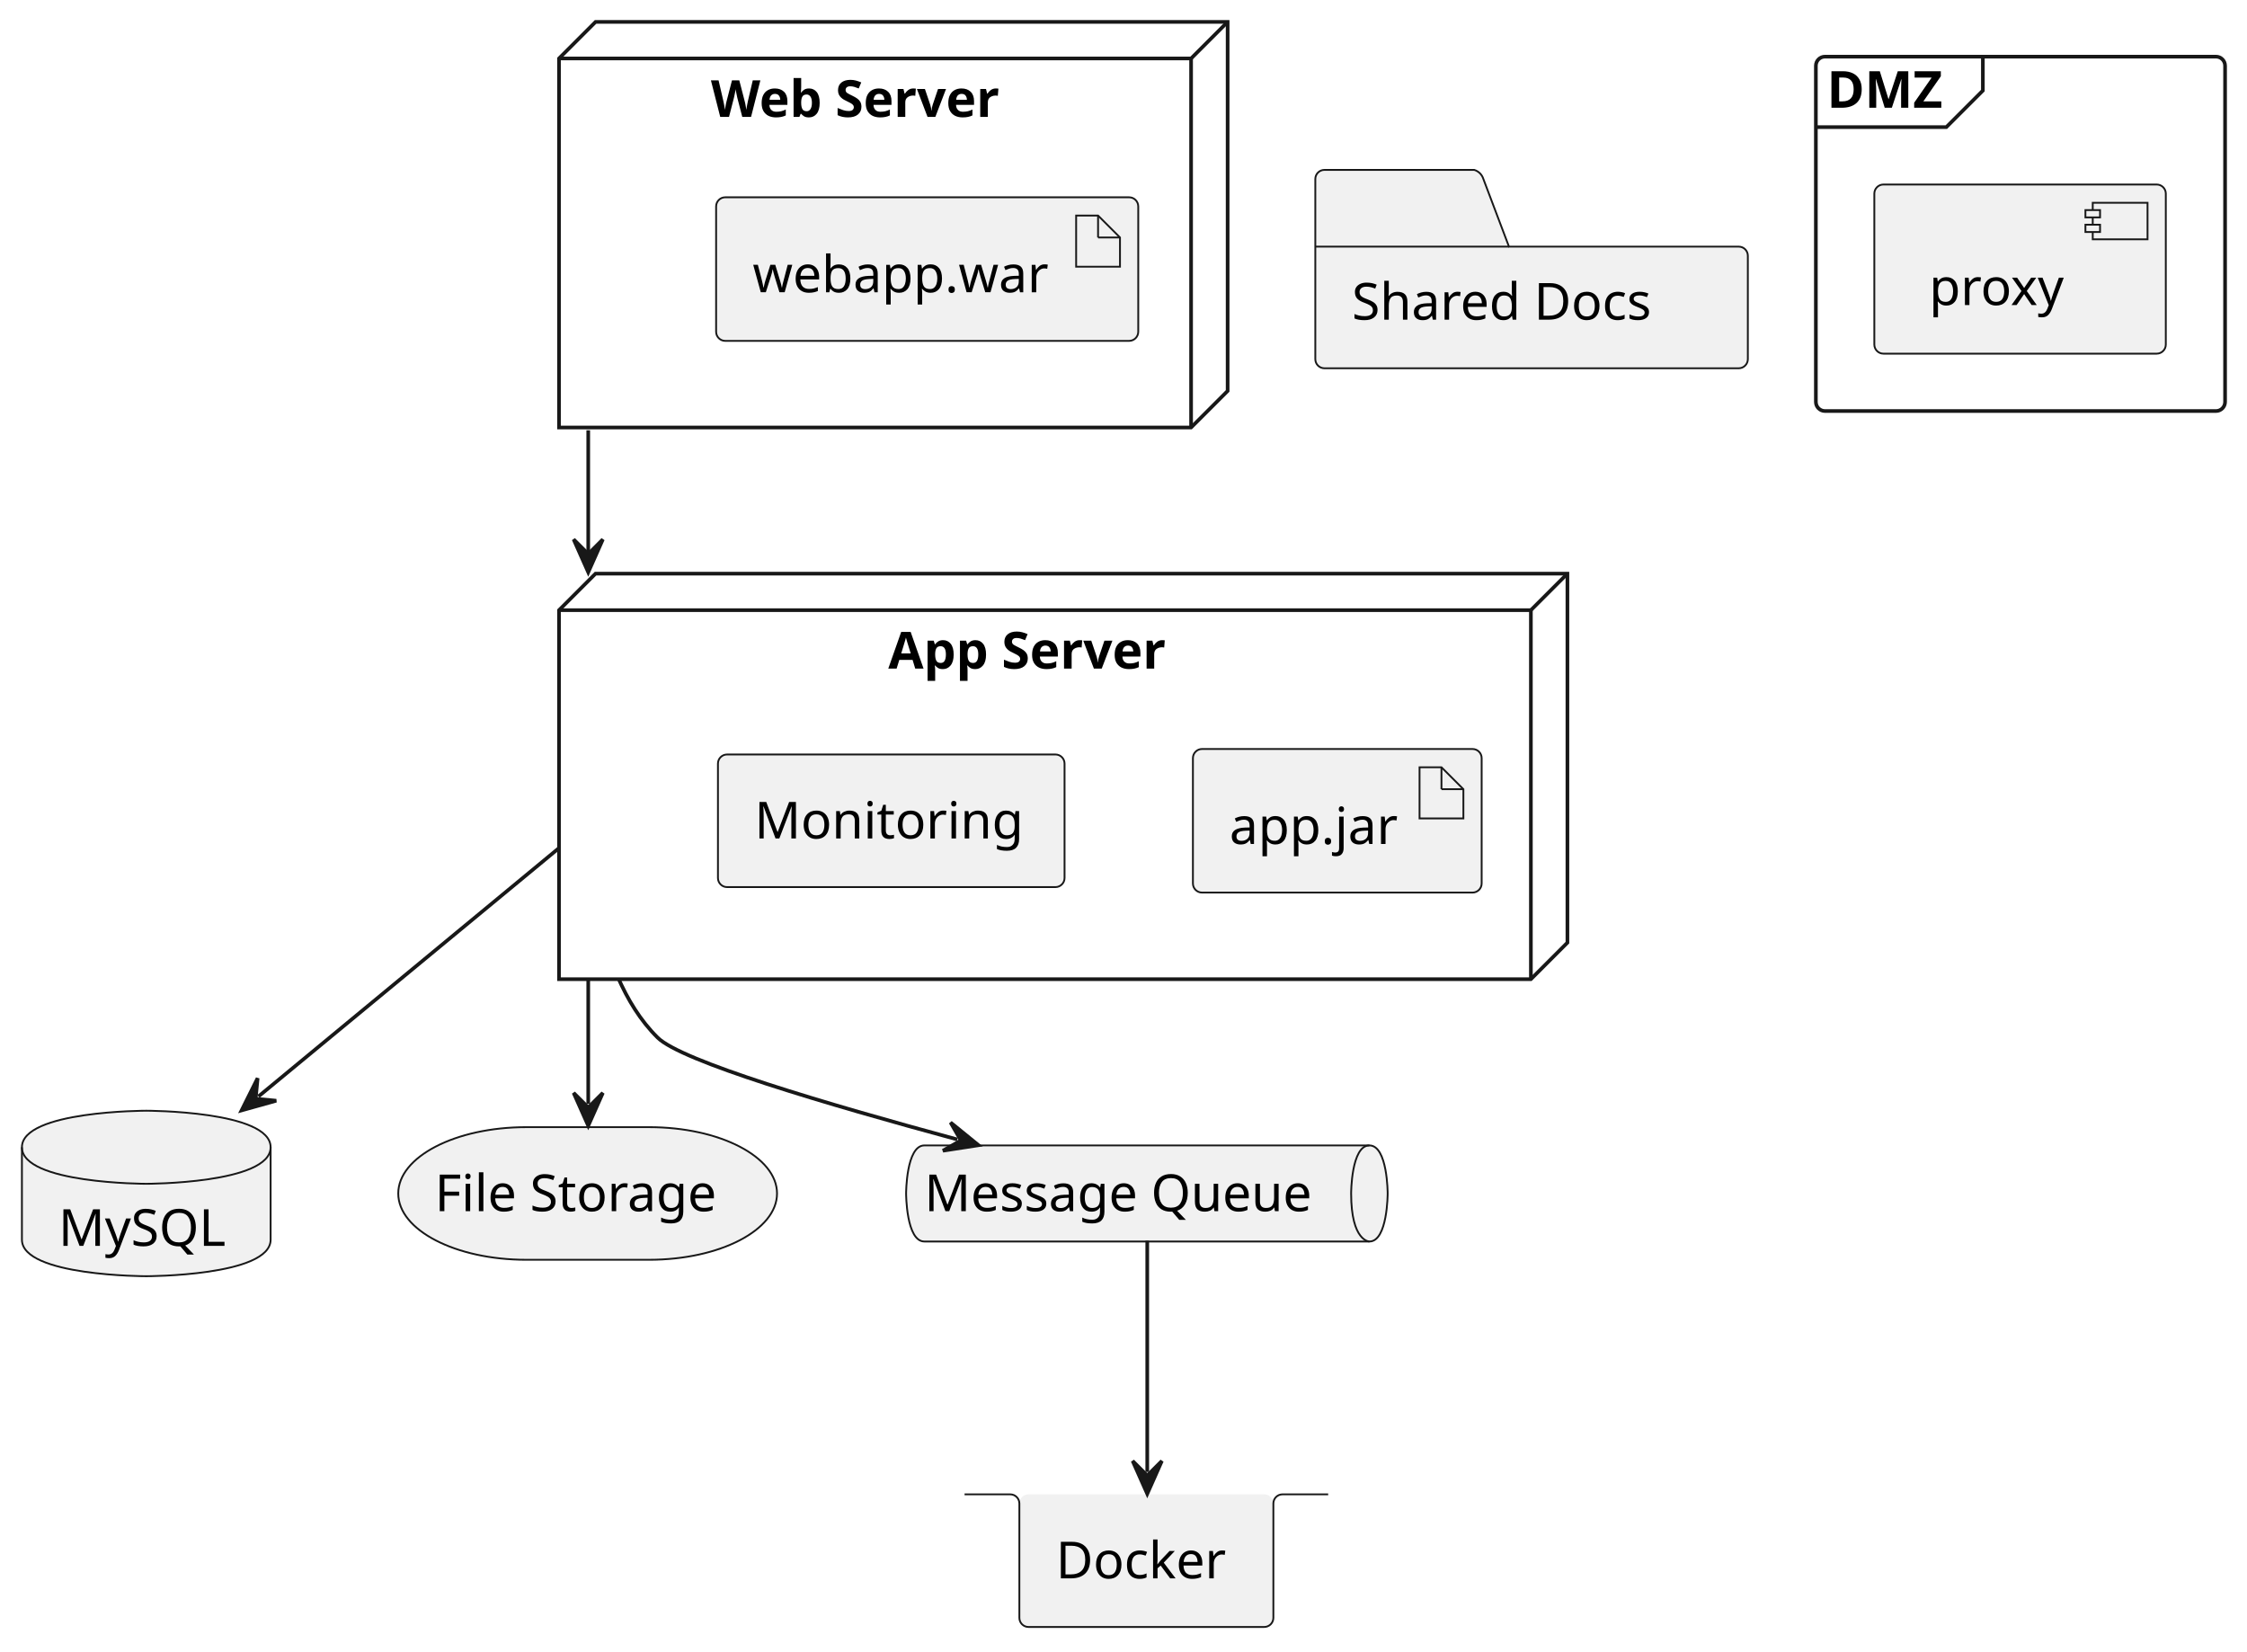
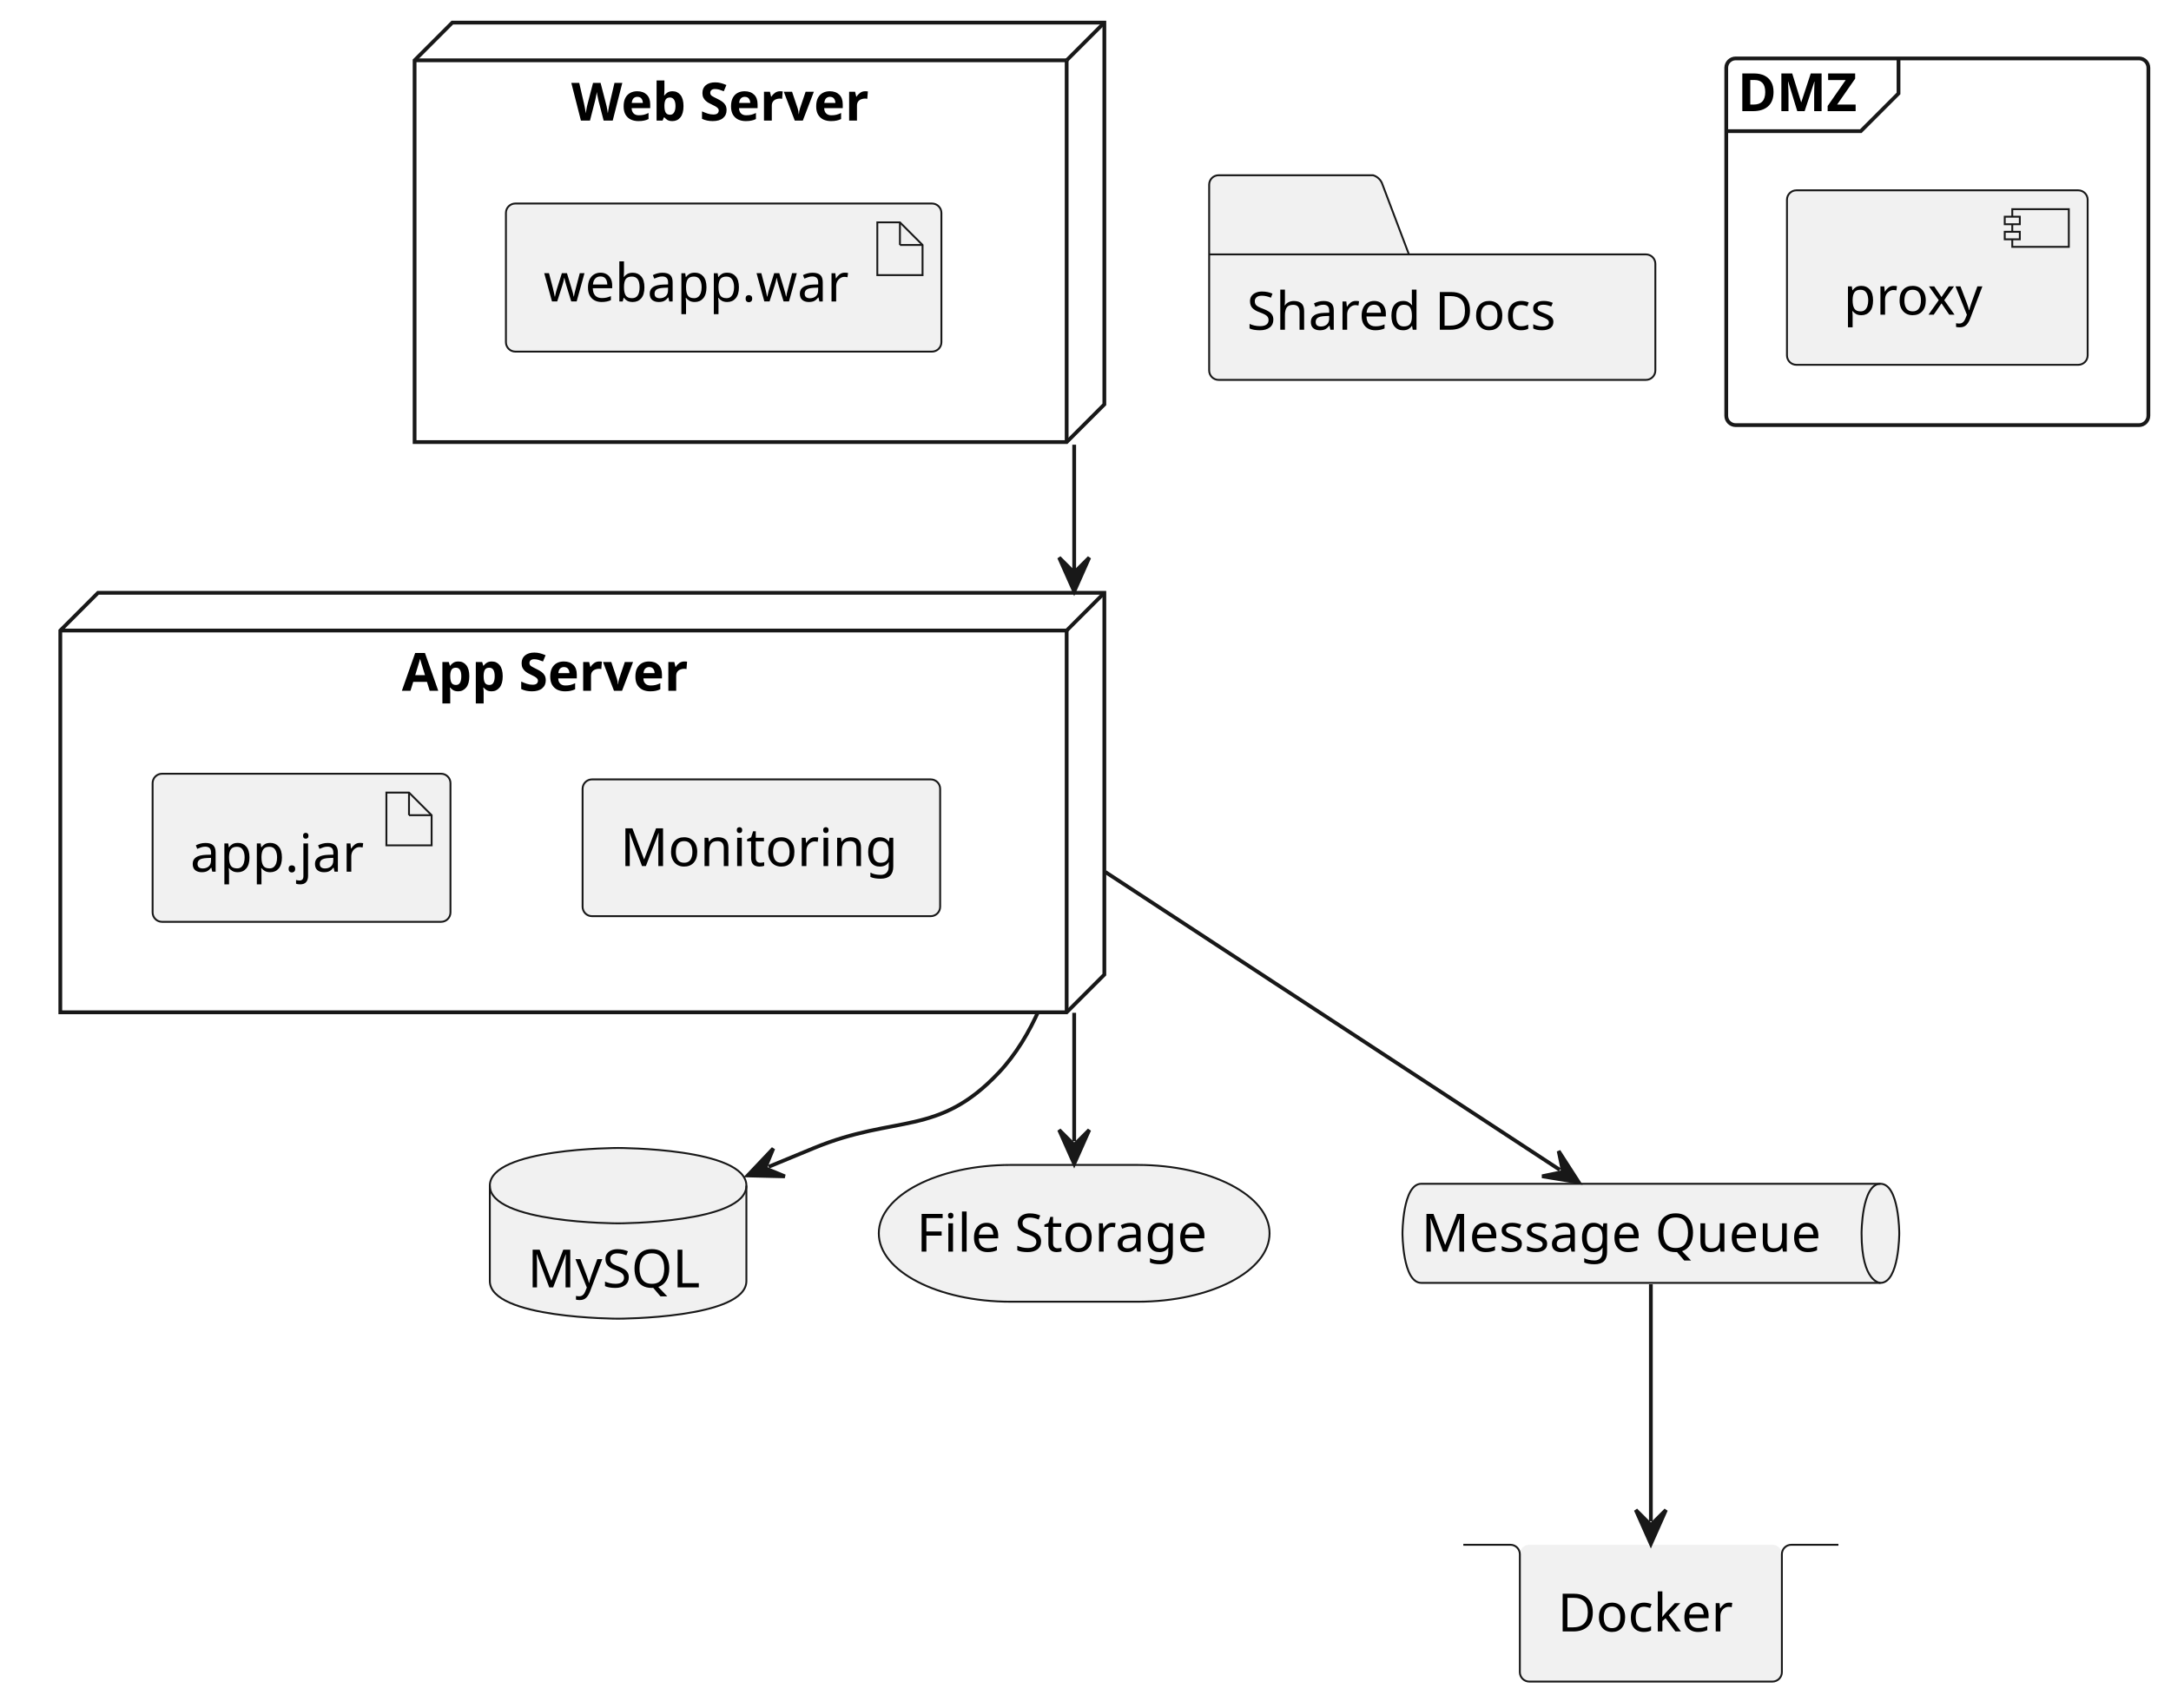
- <svg xmlns="http://www.w3.org/2000/svg" contentStyleType="text/css" data-diagram-type="DESCRIPTION" height="452px" preserveAspectRatio="none" style="width:615px;height:452px;background:#FFFFFF;" version="1.1" viewBox="0 0 615 452" width="615px" zoomAndPan="magnify">
+ <svg xmlns="http://www.w3.org/2000/svg" contentStyleType="text/css" data-diagram-type="DESCRIPTION" height="453px" preserveAspectRatio="none" style="width:576px;height:453px;background:#FFFFFF;" version="1.1" viewBox="0 0 576 453" width="576px" zoomAndPan="magnify">
  <defs />
  <g>
    <g class="cluster" data-qualified-name="web" data-source-line="1" id="ent0002">
-       <polygon fill="none" points="153,16,163,6,336,6,336,107,326,117,153,117,153,16" style="stroke:#181818;stroke-width:1;" />
-       <line style="stroke:#181818;stroke-width:1;" x1="326" x2="336" y1="16" y2="6" />
-       <line style="stroke:#181818;stroke-width:1;" x1="153" x2="326" y1="16" y2="16" />
-       <line style="stroke:#181818;stroke-width:1;" x1="326" x2="326" y1="16" y2="117" />
-       <text fill="#000000" font-family="sans-serif" font-size="14" font-weight="bold" lengthAdjust="spacing" textLength="91.841" x="194.58" y="31.995">Web Server</text>
+       <polygon fill="none" points="110,16,120,6,293,6,293,107.3,283,117.3,110,117.3,110,16" style="stroke:#181818;stroke-width:1;" />
+       <line style="stroke:#181818;stroke-width:1;" x1="283" x2="293" y1="16" y2="6" />
+       <line style="stroke:#181818;stroke-width:1;" x1="110" x2="283" y1="16" y2="16" />
+       <line style="stroke:#181818;stroke-width:1;" x1="283" x2="283" y1="16" y2="117.3" />
+       <text fill="#000000" font-family="sans-serif" font-size="14" font-weight="bold" lengthAdjust="spacing" textLength="91.841" x="151.58" y="31.995">Web Server</text>
    </g>
    <g class="cluster" data-qualified-name="app" data-source-line="4" id="ent0004">
-       <polygon fill="none" points="153,167,163,157,429,157,429,258,419,268,153,268,153,167" style="stroke:#181818;stroke-width:1;" />
-       <line style="stroke:#181818;stroke-width:1;" x1="419" x2="429" y1="167" y2="157" />
-       <line style="stroke:#181818;stroke-width:1;" x1="153" x2="419" y1="167" y2="167" />
-       <line style="stroke:#181818;stroke-width:1;" x1="419" x2="419" y1="167" y2="268" />
-       <text fill="#000000" font-family="sans-serif" font-size="14" font-weight="bold" lengthAdjust="spacing" textLength="87.76" x="243.12" y="182.995">App Server</text>
+       <polygon fill="none" points="16,167.3,26,157.3,293,157.3,293,258.6,283,268.6,16,268.6,16,167.3" style="stroke:#181818;stroke-width:1;" />
+       <line style="stroke:#181818;stroke-width:1;" x1="283" x2="293" y1="167.3" y2="157.3" />
+       <line style="stroke:#181818;stroke-width:1;" x1="16" x2="283" y1="167.3" y2="167.3" />
+       <line style="stroke:#181818;stroke-width:1;" x1="283" x2="283" y1="167.3" y2="268.6" />
+       <text fill="#000000" font-family="sans-serif" font-size="14" font-weight="bold" lengthAdjust="spacing" textLength="87.76" x="106.62" y="183.295">App Server</text>
    </g>
    <g class="cluster" data-qualified-name="DMZ" data-source-line="11" id="ent0010">
-       <rect fill="none" height="97" rx="2.5" ry="2.5" style="stroke:#181818;stroke-width:1;" width="112" x="497" y="15.5" />
-       <path d="M542.704,15.5 L542.704,24.797 L532.704,34.797 L497,34.797" fill="none" style="stroke:#181818;stroke-width:1;" />
-       <text fill="#000000" font-family="sans-serif" font-size="14" font-weight="bold" lengthAdjust="spacing" textLength="35.704" x="500" y="29.495">DMZ</text>
+       <rect fill="none" height="97.3" rx="2.5" ry="2.5" style="stroke:#181818;stroke-width:1;" width="112" x="458" y="15.5" />
+       <path d="M503.704,15.5 L503.704,24.797 L493.704,34.797 L458,34.797" fill="none" style="stroke:#181818;stroke-width:1;" />
+       <text fill="#000000" font-family="sans-serif" font-size="14" font-weight="bold" lengthAdjust="spacing" textLength="35.704" x="461" y="29.495">DMZ</text>
    </g>
    <g class="entity" data-qualified-name="web.war" data-source-line="2" id="ent0003">
-       <rect fill="#F1F1F1" height="39.297" rx="2.5" ry="2.5" style="stroke:#181818;stroke-width:0.5;" width="115.538" x="196" y="54" />
-       <polygon fill="#F1F1F1" points="294.538,59,294.538,73,306.538,73,306.538,65,300.538,59,294.538,59" style="stroke:#181818;stroke-width:0.5;" />
-       <line style="stroke:#181818;stroke-width:0.5;" x1="300.538" x2="300.538" y1="59" y2="65" />
-       <line style="stroke:#181818;stroke-width:0.5;" x1="306.538" x2="300.538" y1="65" y2="65" />
-       <text fill="#000000" font-family="sans-serif" font-size="14" lengthAdjust="spacing" textLength="85.538" x="206" y="79.995">webapp.war</text>
+       <rect fill="#F1F1F1" height="39.297" rx="2.5" ry="2.5" style="stroke:#181818;stroke-width:0.5;" width="115.538" x="134.23" y="54" />
+       <polygon fill="#F1F1F1" points="232.768,59,232.768,73,244.768,73,244.768,65,238.768,59,232.768,59" style="stroke:#181818;stroke-width:0.5;" />
+       <line style="stroke:#181818;stroke-width:0.5;" x1="238.768" x2="238.768" y1="59" y2="65" />
+       <line style="stroke:#181818;stroke-width:0.5;" x1="244.768" x2="238.768" y1="65" y2="65" />
+       <text fill="#000000" font-family="sans-serif" font-size="14" lengthAdjust="spacing" textLength="85.538" x="144.23" y="79.995">webapp.war</text>
    </g>
    <g class="entity" data-qualified-name="app.jar" data-source-line="5" id="ent0005">
-       <rect fill="#F1F1F1" height="39.297" rx="2.5" ry="2.5" style="stroke:#181818;stroke-width:0.5;" width="79.027" x="326.5" y="205" />
-       <polygon fill="#F1F1F1" points="388.527,210,388.527,224,400.527,224,400.527,216,394.527,210,388.527,210" style="stroke:#181818;stroke-width:0.5;" />
-       <line style="stroke:#181818;stroke-width:0.5;" x1="394.527" x2="394.527" y1="210" y2="216" />
-       <line style="stroke:#181818;stroke-width:0.5;" x1="400.527" x2="394.527" y1="216" y2="216" />
-       <text fill="#000000" font-family="sans-serif" font-size="14" lengthAdjust="spacing" textLength="49.027" x="336.5" y="230.995">app.jar</text>
+       <rect fill="#F1F1F1" height="39.297" rx="2.5" ry="2.5" style="stroke:#181818;stroke-width:0.5;" width="79.027" x="40.49" y="205.3" />
+       <polygon fill="#F1F1F1" points="102.517,210.3,102.517,224.3,114.517,224.3,114.517,216.3,108.517,210.3,102.517,210.3" style="stroke:#181818;stroke-width:0.5;" />
+       <line style="stroke:#181818;stroke-width:0.5;" x1="108.517" x2="108.517" y1="210.3" y2="216.3" />
+       <line style="stroke:#181818;stroke-width:0.5;" x1="114.517" x2="108.517" y1="216.3" y2="216.3" />
+       <text fill="#000000" font-family="sans-serif" font-size="14" lengthAdjust="spacing" textLength="49.027" x="50.49" y="231.295">app.jar</text>
    </g>
    <g class="entity" data-qualified-name="app.mon" data-source-line="6" id="ent0006">
-       <rect fill="#F1F1F1" height="36.297" rx="2.5" ry="2.5" style="stroke:#181818;stroke-width:0.5;" width="94.867" x="196.5" y="206.5" />
-       <text fill="#000000" font-family="sans-serif" font-size="14" lengthAdjust="spacing" textLength="74.867" x="206.5" y="229.495">Monitoring</text>
+       <rect fill="#F1F1F1" height="36.297" rx="2.5" ry="2.5" style="stroke:#181818;stroke-width:0.5;" width="94.867" x="154.57" y="206.8" />
+       <text fill="#000000" font-family="sans-serif" font-size="14" lengthAdjust="spacing" textLength="74.867" x="164.57" y="229.795">Monitoring</text>
    </g>
    <g class="entity" data-qualified-name="DMZ.proxy" data-source-line="12" id="ent0011">
-       <rect fill="#F1F1F1" height="46.297" rx="2.5" ry="2.5" style="stroke:#181818;stroke-width:0.5;" width="79.778" x="513" y="50.5" />
-       <rect fill="#F1F1F1" height="10" style="stroke:#181818;stroke-width:0.5;" width="15" x="572.778" y="55.5" />
-       <rect fill="#F1F1F1" height="2" style="stroke:#181818;stroke-width:0.5;" width="4" x="570.778" y="57.5" />
-       <rect fill="#F1F1F1" height="2" style="stroke:#181818;stroke-width:0.5;" width="4" x="570.778" y="61.5" />
-       <text fill="#000000" font-family="sans-serif" font-size="14" lengthAdjust="spacing" textLength="39.778" x="528" y="83.495">proxy</text>
+       <rect fill="#F1F1F1" height="46.297" rx="2.5" ry="2.5" style="stroke:#181818;stroke-width:0.5;" width="79.778" x="474.11" y="50.5" />
+       <rect fill="#F1F1F1" height="10" style="stroke:#181818;stroke-width:0.5;" width="15" x="533.888" y="55.5" />
+       <rect fill="#F1F1F1" height="2" style="stroke:#181818;stroke-width:0.5;" width="4" x="531.888" y="57.5" />
+       <rect fill="#F1F1F1" height="2" style="stroke:#181818;stroke-width:0.5;" width="4" x="531.888" y="61.5" />
+       <text fill="#000000" font-family="sans-serif" font-size="14" lengthAdjust="spacing" textLength="39.778" x="489.11" y="83.495">proxy</text>
    </g>
    <g class="entity" data-qualified-name="db" data-source-line="8" id="ent0007">
-       <path d="M6,314 C6,304 40.035,304 40.035,304 C40.035,304 74.07,304 74.07,314 L74.07,339.297 C74.07,349.297 40.035,349.297 40.035,349.297 C40.035,349.297 6,349.297 6,339.297 L6,314" fill="#F1F1F1" style="stroke:#181818;stroke-width:0.5;" />
-       <path d="M6,314 C6,324 40.035,324 40.035,324 C40.035,324 74.07,324 74.07,314" fill="none" style="stroke:#181818;stroke-width:0.5;" />
-       <text fill="#000000" font-family="sans-serif" font-size="14" lengthAdjust="spacing" textLength="48.07" x="16" y="340.995">MySQL</text>
+       <path d="M129.96,314.6 C129.96,304.6 163.995,304.6 163.995,304.6 C163.995,304.6 198.03,304.6 198.03,314.6 L198.03,339.897 C198.03,349.897 163.995,349.897 163.995,349.897 C163.995,349.897 129.96,349.897 129.96,339.897 L129.96,314.6" fill="#F1F1F1" style="stroke:#181818;stroke-width:0.5;" />
+       <path d="M129.96,314.6 C129.96,324.6 163.995,324.6 163.995,324.6 C163.995,324.6 198.03,324.6 198.03,314.6" fill="none" style="stroke:#181818;stroke-width:0.5;" />
+       <text fill="#000000" font-family="sans-serif" font-size="14" lengthAdjust="spacing" textLength="48.07" x="139.96" y="341.595">MySQL</text>
    </g>
    <g class="entity" data-qualified-name="fs" data-source-line="9" id="ent0008">
-       <rect fill="#F1F1F1" height="36.297" rx="35" ry="35" style="stroke:#181818;stroke-width:0.5;" width="103.672" x="109" y="308.5" />
-       <text fill="#000000" font-family="sans-serif" font-size="14" lengthAdjust="spacing" textLength="83.672" x="119" y="331.495">File Storage</text>
+       <rect fill="#F1F1F1" height="36.297" rx="35" ry="35" style="stroke:#181818;stroke-width:0.5;" width="103.672" x="233.16" y="309.1" />
+       <text fill="#000000" font-family="sans-serif" font-size="14" lengthAdjust="spacing" textLength="83.672" x="243.16" y="332.095">File Storage</text>
    </g>
    <g class="entity" data-qualified-name="docs" data-source-line="10" id="ent0009">
-       <path d="M362.5,46.5 L403.5,46.5 A3.75,3.75 0 0 1 406,49 L413,67.5 L475.882,67.5 A2.5,2.5 0 0 1 478.382,70 L478.382,98.297 A2.5,2.5 0 0 1 475.882,100.797 L362.5,100.797 A2.5,2.5 0 0 1 360,98.297 L360,49 A2.5,2.5 0 0 1 362.5,46.5" fill="#F1F1F1" style="stroke:#181818;stroke-width:0.5;" />
-       <line style="stroke:#181818;stroke-width:0.5;" x1="360" x2="413" y1="67.5" y2="67.5" />
-       <text fill="#000000" font-family="sans-serif" font-size="14" lengthAdjust="spacing" textLength="88.382" x="370" y="87.495">Shared Docs</text>
+       <path d="M323.31,46.5 L364.31,46.5 A3.75,3.75 0 0 1 366.81,49 L373.81,67.5 L436.692,67.5 A2.5,2.5 0 0 1 439.192,70 L439.192,98.297 A2.5,2.5 0 0 1 436.692,100.797 L323.31,100.797 A2.5,2.5 0 0 1 320.81,98.297 L320.81,49 A2.5,2.5 0 0 1 323.31,46.5" fill="#F1F1F1" style="stroke:#181818;stroke-width:0.5;" />
+       <line style="stroke:#181818;stroke-width:0.5;" x1="320.81" x2="373.81" y1="67.5" y2="67.5" />
+       <text fill="#000000" font-family="sans-serif" font-size="14" lengthAdjust="spacing" textLength="88.382" x="330.81" y="87.495">Shared Docs</text>
    </g>
    <g class="entity" data-qualified-name="mq" data-source-line="14" id="ent0012">
-       <path d="M253,313.5 L374.802,313.5 C379.802,313.5 379.802,326.648 379.802,326.648 C379.802,326.648 379.802,339.797 374.802,339.797 L253,339.797 C248,339.797 248,326.648 248,326.648 C248,326.648 248,313.5 253,313.5" fill="#F1F1F1" style="stroke:#181818;stroke-width:0.5;" />
-       <path d="M374.802,313.5 C369.802,313.5 369.802,326.648 369.802,326.648 C369.802,339.797 374.802,339.797 374.802,339.797" fill="none" style="stroke:#181818;stroke-width:0.5;" />
-       <text fill="#000000" font-family="sans-serif" font-size="14" lengthAdjust="spacing" textLength="111.802" x="253" y="331.495">Message Queue</text>
+       <path d="M377.1,314.1 L498.902,314.1 C503.902,314.1 503.902,327.248 503.902,327.248 C503.902,327.248 503.902,340.397 498.902,340.397 L377.1,340.397 C372.1,340.397 372.1,327.248 372.1,327.248 C372.1,327.248 372.1,314.1 377.1,314.1" fill="#F1F1F1" style="stroke:#181818;stroke-width:0.5;" />
+       <path d="M498.902,314.1 C493.902,314.1 493.902,327.248 493.902,327.248 C493.902,340.397 498.902,340.397 498.902,340.397" fill="none" style="stroke:#181818;stroke-width:0.5;" />
+       <text fill="#000000" font-family="sans-serif" font-size="14" lengthAdjust="spacing" textLength="111.802" x="377.1" y="332.095">Message Queue</text>
    </g>
    <g class="entity" data-qualified-name="docker" data-source-line="15" id="ent0013">
-       <rect fill="#F1F1F1" height="36.297" rx="2.5" ry="2.5" style="stroke:none;stroke-width:0.5;" width="69.519" x="279" y="409" />
-       <path d="M264,409 L276.5,409 A2.5,2.5 0 0 1 279,411.5 L279,442.797 A2.5,2.5 0 0 0 281.5,445.297 L346.019,445.297 A2.5,2.5 0 0 0 348.519,442.797 L348.519,411.5 A2.5,2.5 0 0 1 351.019,409 L363.519,409" fill="none" style="stroke:#181818;stroke-width:0.5;" />
-       <text fill="#000000" font-family="sans-serif" font-size="14" lengthAdjust="spacing" textLength="49.52" x="289" y="431.995">Docker</text>
+       <rect fill="#F1F1F1" height="36.297" rx="2.5" ry="2.5" style="stroke:none;stroke-width:0.5;" width="69.519" x="403.24" y="409.89" />
+       <path d="M388.24,409.89 L400.74,409.89 A2.5,2.5 0 0 1 403.24,412.39 L403.24,443.687 A2.5,2.5 0 0 0 405.74,446.187 L470.26,446.187 A2.5,2.5 0 0 0 472.76,443.687 L472.76,412.39 A2.5,2.5 0 0 1 475.26,409.89 L487.76,409.89" fill="none" style="stroke:#181818;stroke-width:0.5;" />
+       <text fill="#000000" font-family="sans-serif" font-size="14" lengthAdjust="spacing" textLength="49.52" x="413.24" y="432.885">Docker</text>
    </g>
    <g class="link" data-entity-1="ent0002" data-entity-2="ent0004" data-link-type="dependency" data-source-line="17" id="lnk14">
-       <path d="M161,117.765 C161,118.282 161,118.802 161,119.325 C161,120.369 161,121.422 161,122.484 C161,130.98 161,140.004 161,149.028 C161,151.283 161,153.539 161,155.787 C161,156.068 161,150.349 161,150.629" fill="none" id="web-to-app" style="stroke:#181818;stroke-width:1;" />
-       <polygon fill="#181818" points="161,156.629,165,147.629,161,151.629,157,147.629,161,156.629" style="stroke:#181818;stroke-width:1;" />
+       <path d="M285,118.002 C285,118.52 285,119.041 285,119.564 C285,120.611 285,121.666 285,122.731 C285,131.243 285,140.285 285,149.326 C285,151.587 285,153.847 285,156.099 C285,156.381 285,150.662 285,150.943" fill="none" id="web-to-app" style="stroke:#181818;stroke-width:1;" />
+       <polygon fill="#181818" points="285,156.943,289,147.943,285,151.943,281,147.943,285,156.943" style="stroke:#181818;stroke-width:1;" />
    </g>
    <g class="link" data-entity-1="ent0004" data-entity-2="ent0007" data-link-type="dependency" data-source-line="18" id="lnk15">
-       <path d="M152.954,232.147 C152.868,232.218 152.782,232.289 152.695,232.361 C152.521,232.505 152.345,232.65 152.166,232.798 C151.452,233.388 150.7,234.01 149.914,234.659 C143.625,239.857 135.117,246.889 125.601,254.754 C106.57,270.483 88.135,285.718 70.745,300.088" fill="none" id="app-to-db" style="stroke:#181818;stroke-width:1;" />
-       <polygon fill="#181818" points="66.12,303.91,75.606,301.26,69.974,300.725,70.51,295.094,66.12,303.91" style="stroke:#181818;stroke-width:1;" />
+       <path d="M275.312,268.744 C275.135,269.13 274.955,269.515 274.772,269.899 C274.406,270.666 274.026,271.428 273.634,272.182 C272.848,273.689 272.008,275.167 271.11,276.603 C269.314,279.473 267.288,282.173 265,284.6 C248.86,301.71 237.75,295.63 216,304.6 C210.3,306.94 209.8,307.147 203.93,309.587" fill="none" id="app-to-db" style="stroke:#181818;stroke-width:1;" />
+       <polygon fill="#181818" points="198.39,311.89,208.236,312.129,203.007,309.971,205.165,304.742,198.39,311.89" style="stroke:#181818;stroke-width:1;" />
    </g>
    <g class="link" data-entity-1="ent0004" data-entity-2="ent0008" data-link-type="dependency" data-source-line="19" id="lnk16">
-       <path d="M161,268.169 C161,268.308 161,268.448 161,268.587 C161,269.144 161,269.702 161,270.261 C161,274.734 161,279.263 161,283.703 C161,292.584 161,295.11 161,302.12" fill="none" id="app-to-fs" style="stroke:#181818;stroke-width:1;" />
-       <polygon fill="#181818" points="161,308.12,165,299.12,161,303.12,157,299.12,161,308.12" style="stroke:#181818;stroke-width:1;" />
+       <path d="M285,268.745 C285,268.884 285,269.024 285,269.164 C285,269.722 285,270.282 285,270.843 C285,275.328 285,279.87 285,284.323 C285,293.229 285,295.78 285,302.81" fill="none" id="app-to-fs" style="stroke:#181818;stroke-width:1;" />
+       <polygon fill="#181818" points="285,308.81,289,299.81,285,303.81,281,299.81,285,308.81" style="stroke:#181818;stroke-width:1;" />
    </g>
    <g class="link" data-entity-1="ent0004" data-entity-2="ent0012" data-link-type="dependency" data-source-line="20" id="lnk17">
-       <path d="M169.458,268.222 C169.501,268.318 169.544,268.413 169.588,268.509 C169.761,268.891 169.938,269.272 170.119,269.651 C170.48,270.41 170.856,271.161 171.246,271.904 C172.027,273.39 172.867,274.842 173.771,276.246 C175.579,279.055 177.644,281.675 180,284 C186.52,290.43 225.899,302.08 262.019,311.87" fill="none" id="app-to-mq" style="stroke:#181818;stroke-width:1;" />
-       <polygon fill="#181818" points="267.81,313.44,260.17,307.225,262.984,312.132,258.077,314.946,267.81,313.44" style="stroke:#181818;stroke-width:1;" />
+       <path d="M293.25,231.358 C293.47,231.503 293.695,231.65 293.924,231.8 C294.381,232.1 294.853,232.41 295.341,232.729 C297.29,234.007 299.477,235.441 301.869,237.009 C311.435,243.28 324.272,251.695 338.254,260.86 C366.217,279.19 393.742,297.231 413.852,310.411" fill="none" id="app-to-mq" style="stroke:#181818;stroke-width:1;" />
+       <polygon fill="#181818" points="418.87,313.7,413.535,305.421,414.688,310.959,409.15,312.112,418.87,313.7" style="stroke:#181818;stroke-width:1;" />
    </g>
    <g class="link" data-entity-1="ent0012" data-entity-2="ent0013" data-link-type="dependency" data-source-line="21" id="lnk18">
-       <path d="M314,339.58 C314,356.94 314,383.04 314,402.86" fill="none" id="mq-to-docker" style="stroke:#181818;stroke-width:1;" />
-       <polygon fill="#181818" points="314,408.86,318,399.86,314,403.86,310,399.86,314,408.86" style="stroke:#181818;stroke-width:1;" />
+       <path d="M438,340.76 C438,358.2 438,383.91 438,403.65" fill="none" id="mq-to-docker" style="stroke:#181818;stroke-width:1;" />
+       <polygon fill="#181818" points="438,409.65,442,400.65,438,404.65,434,400.65,438,409.65" style="stroke:#181818;stroke-width:1;" />
    </g>
  </g>
</svg>
